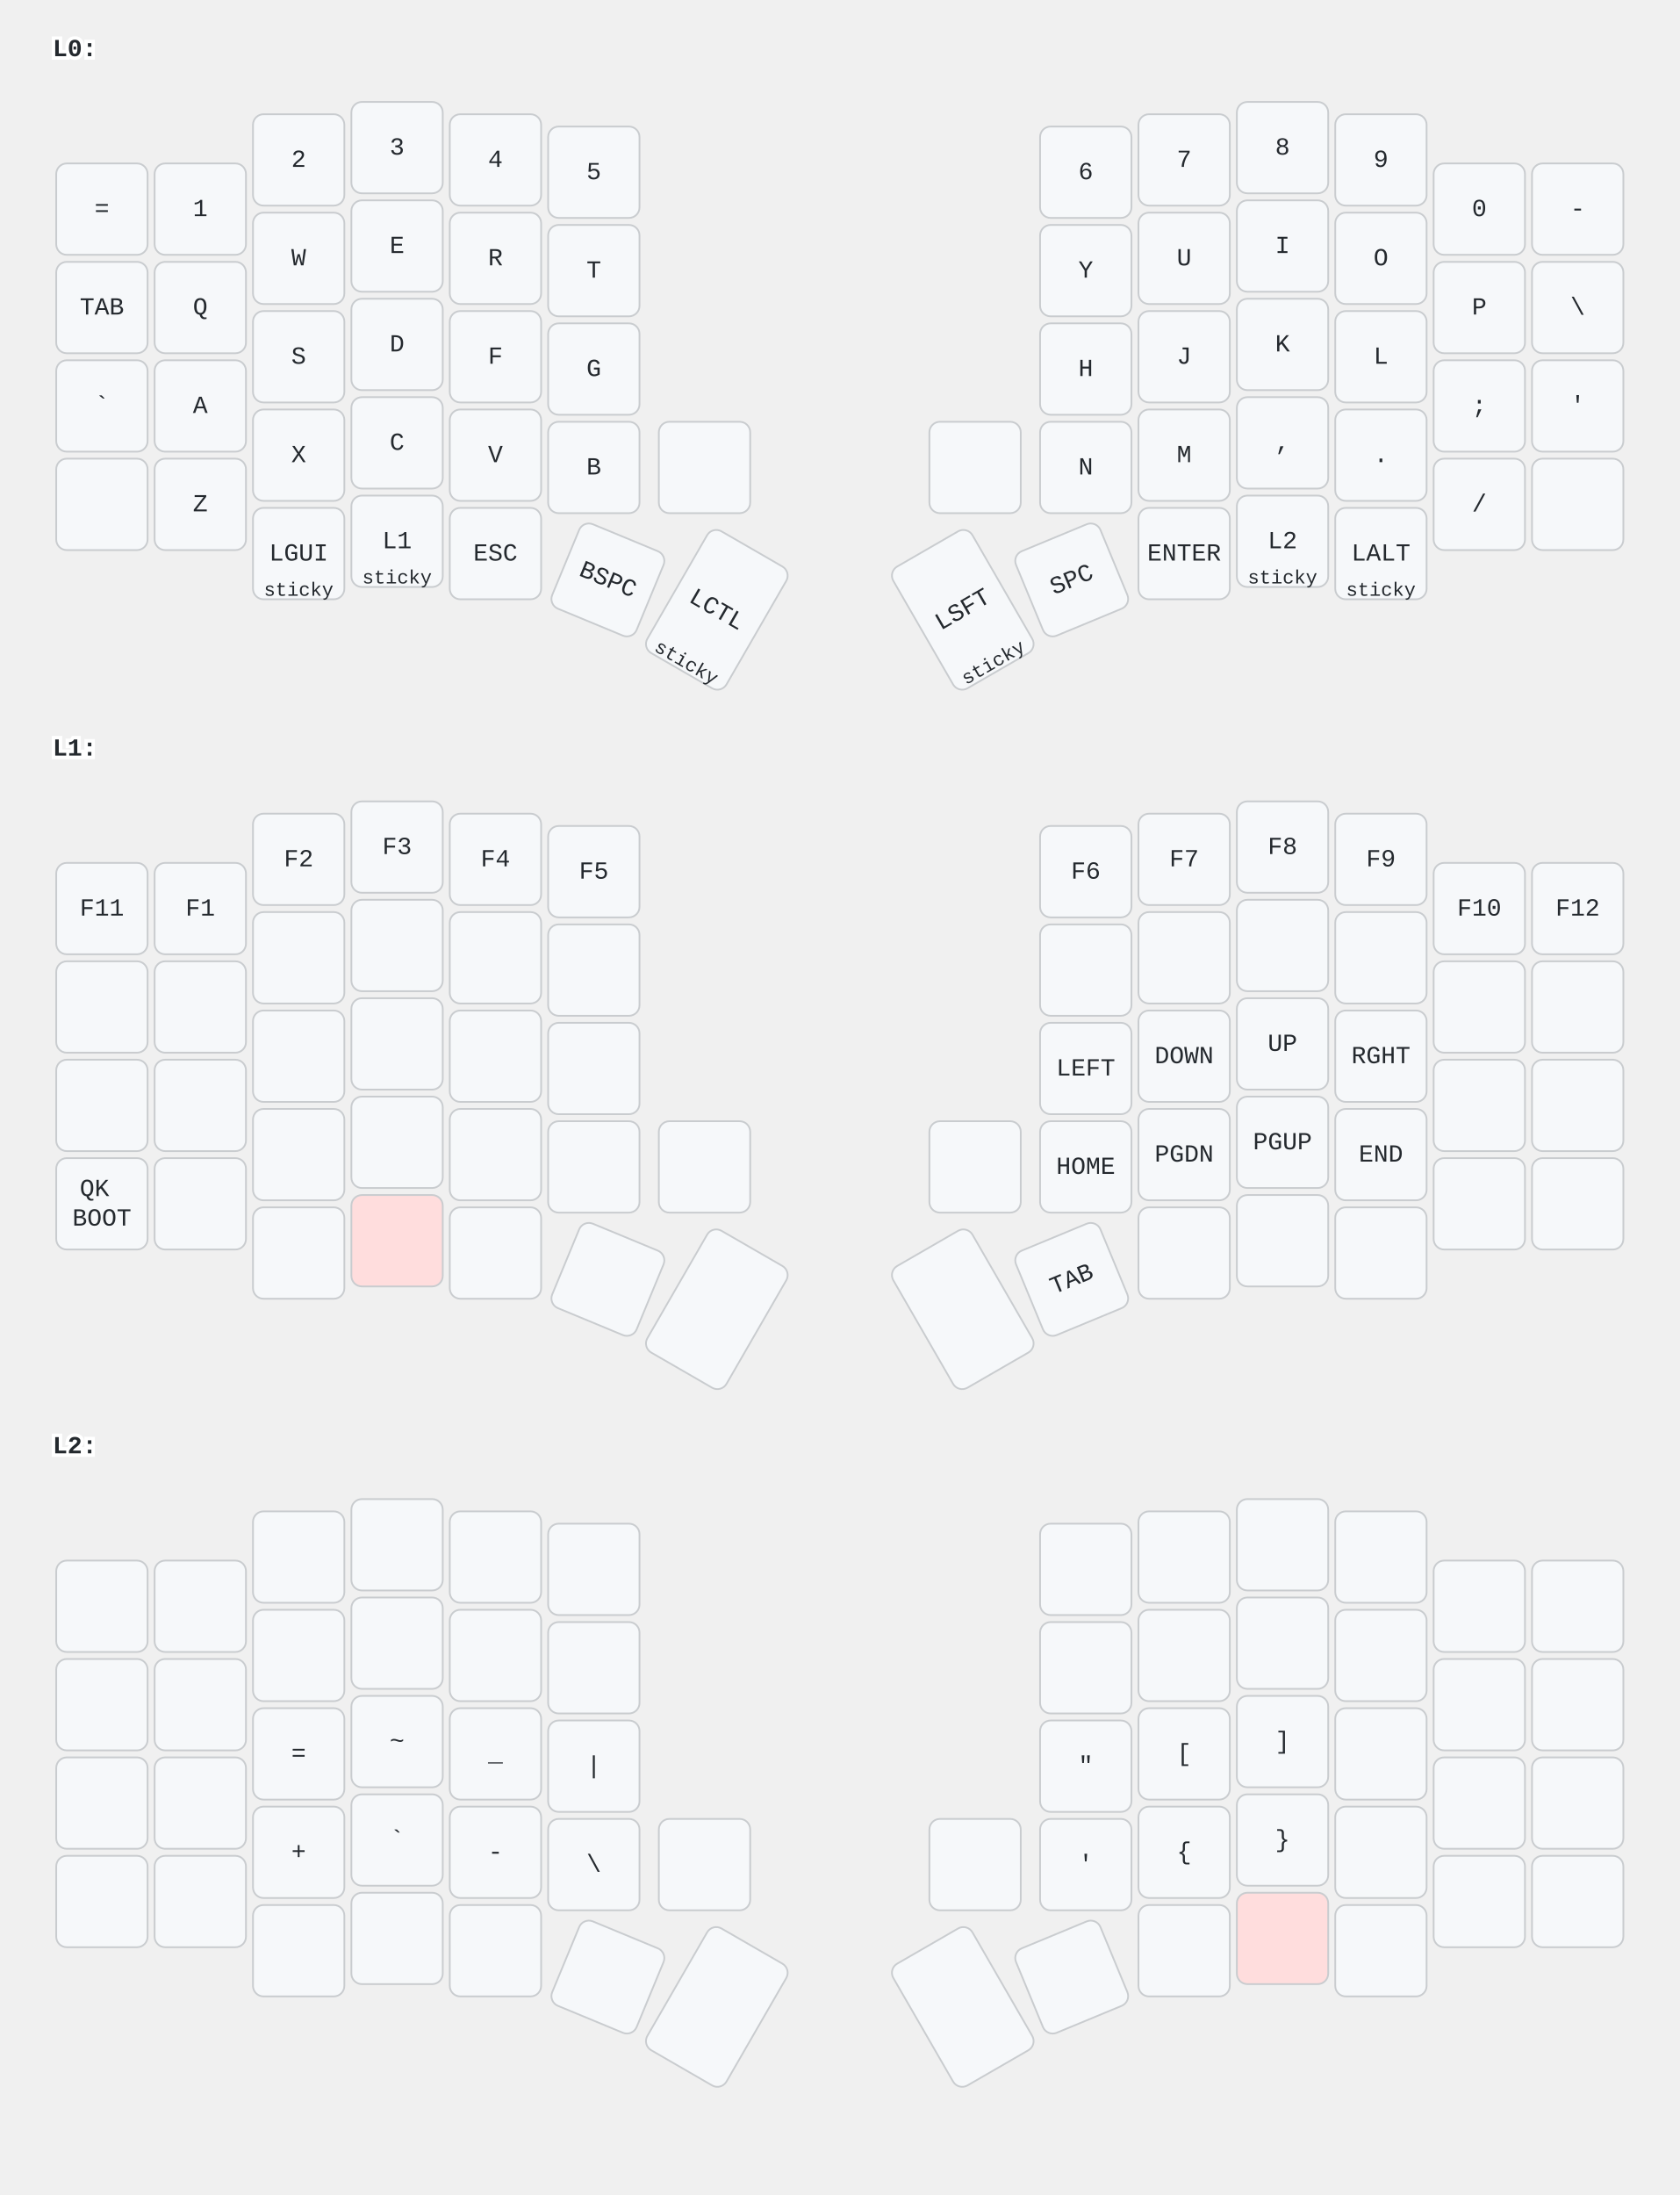
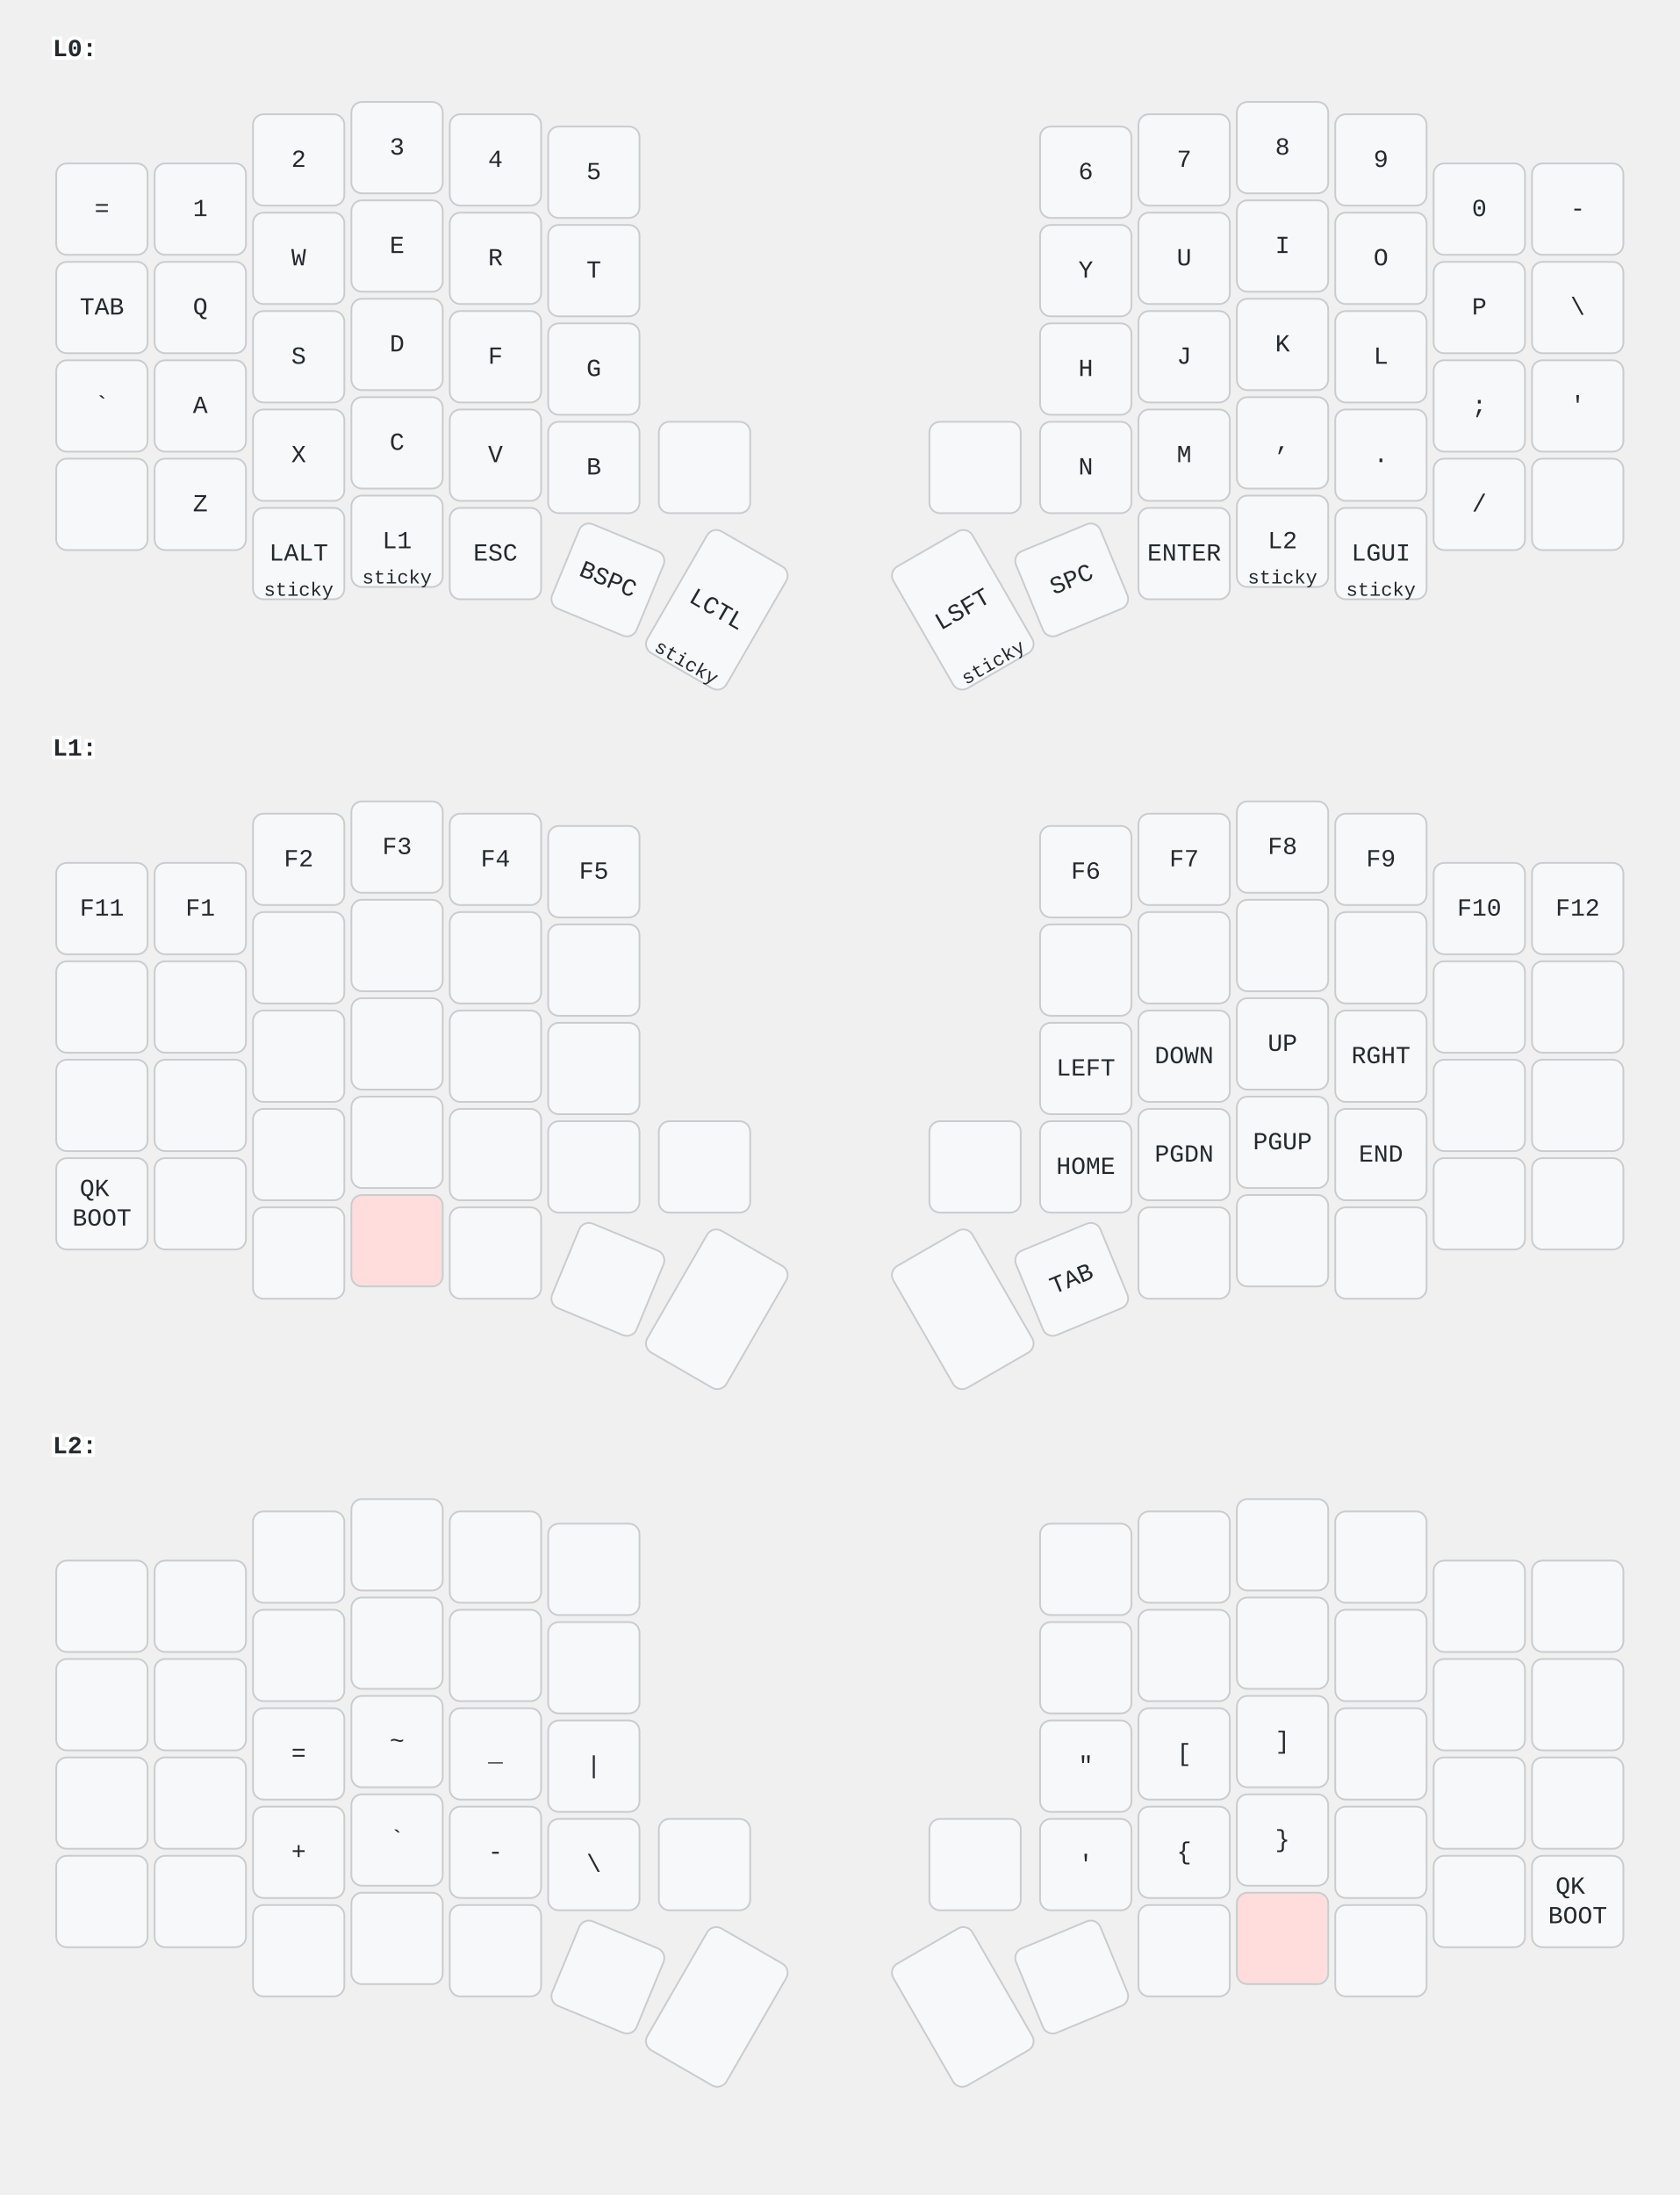
<svg xmlns="http://www.w3.org/2000/svg" width="956" height="1249" viewBox="0 0 956 1249" class="keymap">
  <style>/* inherit to force styles through use tags */
svg path {
    fill: inherit;
}

/* font and background color specifications */
svg.keymap {
    font-family: SFMono-Regular,Consolas,Liberation Mono,Menlo,monospace;
    font-size: 14px;
    font-kerning: normal;
    text-rendering: optimizeLegibility;
    fill: #24292e;
}

/* default key styling */
rect.key {
    fill: #f6f8fa;
}

rect.key, rect.combo {
    stroke: #c9cccf;
    stroke-width: 1;
}

/* default key side styling, only used is draw_key_sides is set */
rect.side {
    filter: brightness(90%);
}

/* color accent for combo boxes */
rect.combo, rect.combo-separate {
    fill: #cdf;
}

/* color accent for held keys */
rect.held, rect.combo.held {
    fill: #fdd;
}

/* color accent for ghost (optional) keys */
rect.ghost, rect.combo.ghost {
    stroke-dasharray: 4, 4;
    stroke-width: 2;
}

text {
    text-anchor: middle;
    dominant-baseline: middle;
}

/* styling for layer labels */
text.label {
    font-weight: bold;
    text-anchor: start;
    stroke: white;
    stroke-width: 4;
    paint-order: stroke;
}

/* styling for optional footer */
text.footer {
    text-anchor: end;
    dominant-baseline: auto;
    stroke: white;
    stroke-width: 4;
    paint-order: stroke;
}

/* styling for combo tap, and key hold/shifted label text */
text.combo, text.hold, text.shifted {
    font-size: 11px;
}

text.hold {
    text-anchor: middle;
    dominant-baseline: auto;
}

text.shifted {
    text-anchor: middle;
    dominant-baseline: hanging;
}

/* styling for hold/shifted label text in combo box */
text.combo.hold, text.combo.shifted {
    font-size: 8px;
}

/* lighter symbol for transparent keys */
text.trans {
    fill: #7b7e81;
}

/* styling for combo dendrons */
path.combo {
    stroke-width: 1;
    stroke: gray;
    fill: none;
}

/* Start Tabler Icons Cleanup */
/* cannot use height/width with glyphs */
.icon-tabler &gt; path {
    fill: inherit;
    stroke: inherit;
    stroke-width: 2;
}
/* hide tabler's default box */
.icon-tabler &gt; path[stroke="none"][fill="none"] {
    visibility: hidden;
}
/* End Tabler Icons Cleanup */
</style>
  <g transform="translate(30, 0)" class="layer-L0">
    <text x="0" y="28" class="label">L0:</text>
    <g transform="translate(0, 56)">
      <g transform="translate(28, 63)" class="key keypos-0">
        <rect rx="6" ry="6" x="-26" y="-26" width="52" height="52" class="key" />
        <text x="0" y="0" class="key tap">=</text>
      </g>
      <g transform="translate(84, 63)" class="key keypos-1">
        <rect rx="6" ry="6" x="-26" y="-26" width="52" height="52" class="key" />
        <text x="0" y="0" class="key tap">1</text>
      </g>
      <g transform="translate(140, 35)" class="key keypos-2">
        <rect rx="6" ry="6" x="-26" y="-26" width="52" height="52" class="key" />
        <text x="0" y="0" class="key tap">2</text>
      </g>
      <g transform="translate(196, 28)" class="key keypos-3">
        <rect rx="6" ry="6" x="-26" y="-26" width="52" height="52" class="key" />
        <text x="0" y="0" class="key tap">3</text>
      </g>
      <g transform="translate(252, 35)" class="key keypos-4">
        <rect rx="6" ry="6" x="-26" y="-26" width="52" height="52" class="key" />
        <text x="0" y="0" class="key tap">4</text>
      </g>
      <g transform="translate(308, 42)" class="key keypos-5">
        <rect rx="6" ry="6" x="-26" y="-26" width="52" height="52" class="key" />
        <text x="0" y="0" class="key tap">5</text>
      </g>
      <g transform="translate(588, 42)" class="key keypos-6">
        <rect rx="6" ry="6" x="-26" y="-26" width="52" height="52" class="key" />
        <text x="0" y="0" class="key tap">6</text>
      </g>
      <g transform="translate(644, 35)" class="key keypos-7">
        <rect rx="6" ry="6" x="-26" y="-26" width="52" height="52" class="key" />
        <text x="0" y="0" class="key tap">7</text>
      </g>
      <g transform="translate(700, 28)" class="key keypos-8">
        <rect rx="6" ry="6" x="-26" y="-26" width="52" height="52" class="key" />
        <text x="0" y="0" class="key tap">8</text>
      </g>
      <g transform="translate(756, 35)" class="key keypos-9">
        <rect rx="6" ry="6" x="-26" y="-26" width="52" height="52" class="key" />
        <text x="0" y="0" class="key tap">9</text>
      </g>
      <g transform="translate(812, 63)" class="key keypos-10">
        <rect rx="6" ry="6" x="-26" y="-26" width="52" height="52" class="key" />
        <text x="0" y="0" class="key tap">0</text>
      </g>
      <g transform="translate(868, 63)" class="key keypos-11">
        <rect rx="6" ry="6" x="-26" y="-26" width="52" height="52" class="key" />
        <text x="0" y="0" class="key tap">-</text>
      </g>
      <g transform="translate(28, 119)" class="key keypos-12">
        <rect rx="6" ry="6" x="-26" y="-26" width="52" height="52" class="key" />
        <text x="0" y="0" class="key tap">TAB</text>
      </g>
      <g transform="translate(84, 119)" class="key keypos-13">
        <rect rx="6" ry="6" x="-26" y="-26" width="52" height="52" class="key" />
        <text x="0" y="0" class="key tap">Q</text>
      </g>
      <g transform="translate(140, 91)" class="key keypos-14">
        <rect rx="6" ry="6" x="-26" y="-26" width="52" height="52" class="key" />
        <text x="0" y="0" class="key tap">W</text>
      </g>
      <g transform="translate(196, 84)" class="key keypos-15">
        <rect rx="6" ry="6" x="-26" y="-26" width="52" height="52" class="key" />
        <text x="0" y="0" class="key tap">E</text>
      </g>
      <g transform="translate(252, 91)" class="key keypos-16">
        <rect rx="6" ry="6" x="-26" y="-26" width="52" height="52" class="key" />
        <text x="0" y="0" class="key tap">R</text>
      </g>
      <g transform="translate(308, 98)" class="key keypos-17">
        <rect rx="6" ry="6" x="-26" y="-26" width="52" height="52" class="key" />
        <text x="0" y="0" class="key tap">T</text>
      </g>
      <g transform="translate(588, 98)" class="key keypos-18">
        <rect rx="6" ry="6" x="-26" y="-26" width="52" height="52" class="key" />
        <text x="0" y="0" class="key tap">Y</text>
      </g>
      <g transform="translate(644, 91)" class="key keypos-19">
        <rect rx="6" ry="6" x="-26" y="-26" width="52" height="52" class="key" />
        <text x="0" y="0" class="key tap">U</text>
      </g>
      <g transform="translate(700, 84)" class="key keypos-20">
        <rect rx="6" ry="6" x="-26" y="-26" width="52" height="52" class="key" />
        <text x="0" y="0" class="key tap">I</text>
      </g>
      <g transform="translate(756, 91)" class="key keypos-21">
        <rect rx="6" ry="6" x="-26" y="-26" width="52" height="52" class="key" />
        <text x="0" y="0" class="key tap">O</text>
      </g>
      <g transform="translate(812, 119)" class="key keypos-22">
        <rect rx="6" ry="6" x="-26" y="-26" width="52" height="52" class="key" />
        <text x="0" y="0" class="key tap">P</text>
      </g>
      <g transform="translate(868, 119)" class="key keypos-23">
        <rect rx="6" ry="6" x="-26" y="-26" width="52" height="52" class="key" />
        <text x="0" y="0" class="key tap">\</text>
      </g>
      <g transform="translate(28, 175)" class="key keypos-24">
        <rect rx="6" ry="6" x="-26" y="-26" width="52" height="52" class="key" />
        <text x="0" y="0" class="key tap">`</text>
      </g>
      <g transform="translate(84, 175)" class="key keypos-25">
        <rect rx="6" ry="6" x="-26" y="-26" width="52" height="52" class="key" />
        <text x="0" y="0" class="key tap">A</text>
      </g>
      <g transform="translate(140, 147)" class="key keypos-26">
        <rect rx="6" ry="6" x="-26" y="-26" width="52" height="52" class="key" />
        <text x="0" y="0" class="key tap">S</text>
      </g>
      <g transform="translate(196, 140)" class="key keypos-27">
        <rect rx="6" ry="6" x="-26" y="-26" width="52" height="52" class="key" />
        <text x="0" y="0" class="key tap">D</text>
      </g>
      <g transform="translate(252, 147)" class="key keypos-28">
        <rect rx="6" ry="6" x="-26" y="-26" width="52" height="52" class="key" />
        <text x="0" y="0" class="key tap">F</text>
      </g>
      <g transform="translate(308, 154)" class="key keypos-29">
        <rect rx="6" ry="6" x="-26" y="-26" width="52" height="52" class="key" />
        <text x="0" y="0" class="key tap">G</text>
      </g>
      <g transform="translate(588, 154)" class="key keypos-30">
        <rect rx="6" ry="6" x="-26" y="-26" width="52" height="52" class="key" />
        <text x="0" y="0" class="key tap">H</text>
      </g>
      <g transform="translate(644, 147)" class="key keypos-31">
        <rect rx="6" ry="6" x="-26" y="-26" width="52" height="52" class="key" />
        <text x="0" y="0" class="key tap">J</text>
      </g>
      <g transform="translate(700, 140)" class="key keypos-32">
        <rect rx="6" ry="6" x="-26" y="-26" width="52" height="52" class="key" />
        <text x="0" y="0" class="key tap">K</text>
      </g>
      <g transform="translate(756, 147)" class="key keypos-33">
        <rect rx="6" ry="6" x="-26" y="-26" width="52" height="52" class="key" />
        <text x="0" y="0" class="key tap">L</text>
      </g>
      <g transform="translate(812, 175)" class="key keypos-34">
        <rect rx="6" ry="6" x="-26" y="-26" width="52" height="52" class="key" />
        <text x="0" y="0" class="key tap">;</text>
      </g>
      <g transform="translate(868, 175)" class="key keypos-35">
        <rect rx="6" ry="6" x="-26" y="-26" width="52" height="52" class="key" />
        <text x="0" y="0" class="key tap">'</text>
      </g>
      <g transform="translate(28, 231)" class="key keypos-36">
        <rect rx="6" ry="6" x="-26" y="-26" width="52" height="52" class="key" />
      </g>
      <g transform="translate(84, 231)" class="key keypos-37">
        <rect rx="6" ry="6" x="-26" y="-26" width="52" height="52" class="key" />
        <text x="0" y="0" class="key tap">Z</text>
      </g>
      <g transform="translate(140, 203)" class="key keypos-38">
        <rect rx="6" ry="6" x="-26" y="-26" width="52" height="52" class="key" />
        <text x="0" y="0" class="key tap">X</text>
      </g>
      <g transform="translate(196, 196)" class="key keypos-39">
        <rect rx="6" ry="6" x="-26" y="-26" width="52" height="52" class="key" />
        <text x="0" y="0" class="key tap">C</text>
      </g>
      <g transform="translate(252, 203)" class="key keypos-40">
        <rect rx="6" ry="6" x="-26" y="-26" width="52" height="52" class="key" />
        <text x="0" y="0" class="key tap">V</text>
      </g>
      <g transform="translate(308, 210)" class="key keypos-41">
        <rect rx="6" ry="6" x="-26" y="-26" width="52" height="52" class="key" />
        <text x="0" y="0" class="key tap">B</text>
      </g>
      <g transform="translate(371, 210)" class="key keypos-42">
        <rect rx="6" ry="6" x="-26" y="-26" width="52" height="52" class="key" />
      </g>
      <g transform="translate(525, 210)" class="key keypos-43">
        <rect rx="6" ry="6" x="-26" y="-26" width="52" height="52" class="key" />
      </g>
      <g transform="translate(588, 210)" class="key keypos-44">
        <rect rx="6" ry="6" x="-26" y="-26" width="52" height="52" class="key" />
        <text x="0" y="0" class="key tap">N</text>
      </g>
      <g transform="translate(644, 203)" class="key keypos-45">
        <rect rx="6" ry="6" x="-26" y="-26" width="52" height="52" class="key" />
        <text x="0" y="0" class="key tap">M</text>
      </g>
      <g transform="translate(700, 196)" class="key keypos-46">
        <rect rx="6" ry="6" x="-26" y="-26" width="52" height="52" class="key" />
        <text x="0" y="0" class="key tap">,</text>
      </g>
      <g transform="translate(756, 203)" class="key keypos-47">
        <rect rx="6" ry="6" x="-26" y="-26" width="52" height="52" class="key" />
        <text x="0" y="0" class="key tap">.</text>
      </g>
      <g transform="translate(812, 231)" class="key keypos-48">
        <rect rx="6" ry="6" x="-26" y="-26" width="52" height="52" class="key" />
        <text x="0" y="0" class="key tap">/</text>
      </g>
      <g transform="translate(868, 231)" class="key keypos-49">
        <rect rx="6" ry="6" x="-26" y="-26" width="52" height="52" class="key" />
      </g>
      <g transform="translate(140, 259)" class="key keypos-50">
        <rect rx="6" ry="6" x="-26" y="-26" width="52" height="52" class="key" />
-         <text x="0" y="0" class="key tap">LGUI</text>
+         <text x="0" y="0" class="key tap">LALT</text>
        <text x="0" y="24" class="key hold">sticky</text>
      </g>
      <g transform="translate(196, 252)" class="key keypos-51">
        <rect rx="6" ry="6" x="-26" y="-26" width="52" height="52" class="key" />
        <text x="0" y="0" class="key tap">L1</text>
        <text x="0" y="24" class="key hold">sticky</text>
      </g>
      <g transform="translate(252, 259)" class="key keypos-52">
        <rect rx="6" ry="6" x="-26" y="-26" width="52" height="52" class="key" />
        <text x="0" y="0" class="key tap">ESC</text>
      </g>
      <g transform="translate(316, 274) rotate(22.5)" class="key keypos-53">
        <rect rx="6" ry="6" x="-26" y="-26" width="52" height="52" class="key" />
        <text x="0" y="0" class="key tap">BSPC</text>
      </g>
      <g transform="translate(378, 291) rotate(30.0)" class="key keypos-54">
        <rect rx="6" ry="6" x="-26" y="-40" width="52" height="80" class="key" />
        <text x="0" y="0" class="key tap">LCTL</text>
        <text x="0" y="38" class="key hold">sticky</text>
      </g>
      <g transform="translate(518, 291) rotate(-30.0)" class="key keypos-55">
        <rect rx="6" ry="6" x="-26" y="-40" width="52" height="80" class="key" />
        <text x="0" y="0" class="key tap">LSFT</text>
        <text x="0" y="38" class="key hold">sticky</text>
      </g>
      <g transform="translate(580, 274) rotate(-22.5)" class="key keypos-56">
        <rect rx="6" ry="6" x="-26" y="-26" width="52" height="52" class="key" />
        <text x="0" y="0" class="key tap">SPC</text>
      </g>
      <g transform="translate(644, 259)" class="key keypos-57">
        <rect rx="6" ry="6" x="-26" y="-26" width="52" height="52" class="key" />
        <text x="0" y="0" class="key tap">ENTER</text>
      </g>
      <g transform="translate(700, 252)" class="key keypos-58">
        <rect rx="6" ry="6" x="-26" y="-26" width="52" height="52" class="key" />
        <text x="0" y="0" class="key tap">L2</text>
        <text x="0" y="24" class="key hold">sticky</text>
      </g>
      <g transform="translate(756, 259)" class="key keypos-59">
        <rect rx="6" ry="6" x="-26" y="-26" width="52" height="52" class="key" />
-         <text x="0" y="0" class="key tap">LALT</text>
+         <text x="0" y="0" class="key tap">LGUI</text>
        <text x="0" y="24" class="key hold">sticky</text>
      </g>
    </g>
  </g>
  <g transform="translate(30, 398)" class="layer-L1">
    <text x="0" y="28" class="label">L1:</text>
    <g transform="translate(0, 56)">
      <g transform="translate(28, 63)" class="key keypos-0">
        <rect rx="6" ry="6" x="-26" y="-26" width="52" height="52" class="key" />
        <text x="0" y="0" class="key tap">F11</text>
      </g>
      <g transform="translate(84, 63)" class="key keypos-1">
        <rect rx="6" ry="6" x="-26" y="-26" width="52" height="52" class="key" />
        <text x="0" y="0" class="key tap">F1</text>
      </g>
      <g transform="translate(140, 35)" class="key keypos-2">
        <rect rx="6" ry="6" x="-26" y="-26" width="52" height="52" class="key" />
        <text x="0" y="0" class="key tap">F2</text>
      </g>
      <g transform="translate(196, 28)" class="key keypos-3">
        <rect rx="6" ry="6" x="-26" y="-26" width="52" height="52" class="key" />
        <text x="0" y="0" class="key tap">F3</text>
      </g>
      <g transform="translate(252, 35)" class="key keypos-4">
        <rect rx="6" ry="6" x="-26" y="-26" width="52" height="52" class="key" />
        <text x="0" y="0" class="key tap">F4</text>
      </g>
      <g transform="translate(308, 42)" class="key keypos-5">
        <rect rx="6" ry="6" x="-26" y="-26" width="52" height="52" class="key" />
        <text x="0" y="0" class="key tap">F5</text>
      </g>
      <g transform="translate(588, 42)" class="key keypos-6">
        <rect rx="6" ry="6" x="-26" y="-26" width="52" height="52" class="key" />
        <text x="0" y="0" class="key tap">F6</text>
      </g>
      <g transform="translate(644, 35)" class="key keypos-7">
        <rect rx="6" ry="6" x="-26" y="-26" width="52" height="52" class="key" />
        <text x="0" y="0" class="key tap">F7</text>
      </g>
      <g transform="translate(700, 28)" class="key keypos-8">
        <rect rx="6" ry="6" x="-26" y="-26" width="52" height="52" class="key" />
        <text x="0" y="0" class="key tap">F8</text>
      </g>
      <g transform="translate(756, 35)" class="key keypos-9">
        <rect rx="6" ry="6" x="-26" y="-26" width="52" height="52" class="key" />
        <text x="0" y="0" class="key tap">F9</text>
      </g>
      <g transform="translate(812, 63)" class="key keypos-10">
        <rect rx="6" ry="6" x="-26" y="-26" width="52" height="52" class="key" />
        <text x="0" y="0" class="key tap">F10</text>
      </g>
      <g transform="translate(868, 63)" class="key keypos-11">
        <rect rx="6" ry="6" x="-26" y="-26" width="52" height="52" class="key" />
        <text x="0" y="0" class="key tap">F12</text>
      </g>
      <g transform="translate(28, 119)" class="key keypos-12">
        <rect rx="6" ry="6" x="-26" y="-26" width="52" height="52" class="key" />
      </g>
      <g transform="translate(84, 119)" class="key keypos-13">
        <rect rx="6" ry="6" x="-26" y="-26" width="52" height="52" class="key" />
      </g>
      <g transform="translate(140, 91)" class="key keypos-14">
        <rect rx="6" ry="6" x="-26" y="-26" width="52" height="52" class="key" />
      </g>
      <g transform="translate(196, 84)" class="key keypos-15">
        <rect rx="6" ry="6" x="-26" y="-26" width="52" height="52" class="key" />
      </g>
      <g transform="translate(252, 91)" class="key keypos-16">
        <rect rx="6" ry="6" x="-26" y="-26" width="52" height="52" class="key" />
      </g>
      <g transform="translate(308, 98)" class="key keypos-17">
        <rect rx="6" ry="6" x="-26" y="-26" width="52" height="52" class="key" />
      </g>
      <g transform="translate(588, 98)" class="key keypos-18">
        <rect rx="6" ry="6" x="-26" y="-26" width="52" height="52" class="key" />
      </g>
      <g transform="translate(644, 91)" class="key keypos-19">
        <rect rx="6" ry="6" x="-26" y="-26" width="52" height="52" class="key" />
      </g>
      <g transform="translate(700, 84)" class="key keypos-20">
        <rect rx="6" ry="6" x="-26" y="-26" width="52" height="52" class="key" />
      </g>
      <g transform="translate(756, 91)" class="key keypos-21">
        <rect rx="6" ry="6" x="-26" y="-26" width="52" height="52" class="key" />
      </g>
      <g transform="translate(812, 119)" class="key keypos-22">
        <rect rx="6" ry="6" x="-26" y="-26" width="52" height="52" class="key" />
      </g>
      <g transform="translate(868, 119)" class="key keypos-23">
        <rect rx="6" ry="6" x="-26" y="-26" width="52" height="52" class="key" />
      </g>
      <g transform="translate(28, 175)" class="key keypos-24">
        <rect rx="6" ry="6" x="-26" y="-26" width="52" height="52" class="key" />
      </g>
      <g transform="translate(84, 175)" class="key keypos-25">
        <rect rx="6" ry="6" x="-26" y="-26" width="52" height="52" class="key" />
      </g>
      <g transform="translate(140, 147)" class="key keypos-26">
        <rect rx="6" ry="6" x="-26" y="-26" width="52" height="52" class="key" />
      </g>
      <g transform="translate(196, 140)" class="key keypos-27">
        <rect rx="6" ry="6" x="-26" y="-26" width="52" height="52" class="key" />
      </g>
      <g transform="translate(252, 147)" class="key keypos-28">
        <rect rx="6" ry="6" x="-26" y="-26" width="52" height="52" class="key" />
      </g>
      <g transform="translate(308, 154)" class="key keypos-29">
        <rect rx="6" ry="6" x="-26" y="-26" width="52" height="52" class="key" />
      </g>
      <g transform="translate(588, 154)" class="key keypos-30">
        <rect rx="6" ry="6" x="-26" y="-26" width="52" height="52" class="key" />
        <text x="0" y="0" class="key tap">LEFT</text>
      </g>
      <g transform="translate(644, 147)" class="key keypos-31">
        <rect rx="6" ry="6" x="-26" y="-26" width="52" height="52" class="key" />
        <text x="0" y="0" class="key tap">DOWN</text>
      </g>
      <g transform="translate(700, 140)" class="key keypos-32">
        <rect rx="6" ry="6" x="-26" y="-26" width="52" height="52" class="key" />
        <text x="0" y="0" class="key tap">UP</text>
      </g>
      <g transform="translate(756, 147)" class="key keypos-33">
        <rect rx="6" ry="6" x="-26" y="-26" width="52" height="52" class="key" />
        <text x="0" y="0" class="key tap">RGHT</text>
      </g>
      <g transform="translate(812, 175)" class="key keypos-34">
        <rect rx="6" ry="6" x="-26" y="-26" width="52" height="52" class="key" />
      </g>
      <g transform="translate(868, 175)" class="key keypos-35">
        <rect rx="6" ry="6" x="-26" y="-26" width="52" height="52" class="key" />
      </g>
      <g transform="translate(28, 231)" class="key keypos-36">
        <rect rx="6" ry="6" x="-26" y="-26" width="52" height="52" class="key" />
        <text x="0" y="0" class="key tap">
          <tspan x="0" dy="-0.6em">QK</tspan>
          <tspan x="0" dy="1.2em">BOOT</tspan>
        </text>
      </g>
      <g transform="translate(84, 231)" class="key keypos-37">
        <rect rx="6" ry="6" x="-26" y="-26" width="52" height="52" class="key" />
      </g>
      <g transform="translate(140, 203)" class="key keypos-38">
        <rect rx="6" ry="6" x="-26" y="-26" width="52" height="52" class="key" />
      </g>
      <g transform="translate(196, 196)" class="key keypos-39">
        <rect rx="6" ry="6" x="-26" y="-26" width="52" height="52" class="key" />
      </g>
      <g transform="translate(252, 203)" class="key keypos-40">
        <rect rx="6" ry="6" x="-26" y="-26" width="52" height="52" class="key" />
      </g>
      <g transform="translate(308, 210)" class="key keypos-41">
        <rect rx="6" ry="6" x="-26" y="-26" width="52" height="52" class="key" />
      </g>
      <g transform="translate(371, 210)" class="key keypos-42">
        <rect rx="6" ry="6" x="-26" y="-26" width="52" height="52" class="key" />
      </g>
      <g transform="translate(525, 210)" class="key keypos-43">
        <rect rx="6" ry="6" x="-26" y="-26" width="52" height="52" class="key" />
      </g>
      <g transform="translate(588, 210)" class="key keypos-44">
        <rect rx="6" ry="6" x="-26" y="-26" width="52" height="52" class="key" />
        <text x="0" y="0" class="key tap">HOME</text>
      </g>
      <g transform="translate(644, 203)" class="key keypos-45">
        <rect rx="6" ry="6" x="-26" y="-26" width="52" height="52" class="key" />
        <text x="0" y="0" class="key tap">PGDN</text>
      </g>
      <g transform="translate(700, 196)" class="key keypos-46">
        <rect rx="6" ry="6" x="-26" y="-26" width="52" height="52" class="key" />
        <text x="0" y="0" class="key tap">PGUP</text>
      </g>
      <g transform="translate(756, 203)" class="key keypos-47">
        <rect rx="6" ry="6" x="-26" y="-26" width="52" height="52" class="key" />
        <text x="0" y="0" class="key tap">END</text>
      </g>
      <g transform="translate(812, 231)" class="key keypos-48">
        <rect rx="6" ry="6" x="-26" y="-26" width="52" height="52" class="key" />
      </g>
      <g transform="translate(868, 231)" class="key keypos-49">
        <rect rx="6" ry="6" x="-26" y="-26" width="52" height="52" class="key" />
      </g>
      <g transform="translate(140, 259)" class="key keypos-50">
        <rect rx="6" ry="6" x="-26" y="-26" width="52" height="52" class="key" />
      </g>
      <g transform="translate(196, 252)" class="key held keypos-51">
        <rect rx="6" ry="6" x="-26" y="-26" width="52" height="52" class="key held" />
      </g>
      <g transform="translate(252, 259)" class="key keypos-52">
        <rect rx="6" ry="6" x="-26" y="-26" width="52" height="52" class="key" />
      </g>
      <g transform="translate(316, 274) rotate(22.5)" class="key keypos-53">
        <rect rx="6" ry="6" x="-26" y="-26" width="52" height="52" class="key" />
      </g>
      <g transform="translate(378, 291) rotate(30.0)" class="key keypos-54">
        <rect rx="6" ry="6" x="-26" y="-40" width="52" height="80" class="key" />
      </g>
      <g transform="translate(518, 291) rotate(-30.0)" class="key keypos-55">
        <rect rx="6" ry="6" x="-26" y="-40" width="52" height="80" class="key" />
      </g>
      <g transform="translate(580, 274) rotate(-22.5)" class="key keypos-56">
        <rect rx="6" ry="6" x="-26" y="-26" width="52" height="52" class="key" />
        <text x="0" y="0" class="key tap">TAB</text>
      </g>
      <g transform="translate(644, 259)" class="key keypos-57">
        <rect rx="6" ry="6" x="-26" y="-26" width="52" height="52" class="key" />
      </g>
      <g transform="translate(700, 252)" class="key keypos-58">
        <rect rx="6" ry="6" x="-26" y="-26" width="52" height="52" class="key" />
      </g>
      <g transform="translate(756, 259)" class="key keypos-59">
        <rect rx="6" ry="6" x="-26" y="-26" width="52" height="52" class="key" />
      </g>
    </g>
  </g>
  <g transform="translate(30, 795)" class="layer-L2">
    <text x="0" y="28" class="label">L2:</text>
    <g transform="translate(0, 56)">
      <g transform="translate(28, 63)" class="key keypos-0">
        <rect rx="6" ry="6" x="-26" y="-26" width="52" height="52" class="key" />
      </g>
      <g transform="translate(84, 63)" class="key keypos-1">
        <rect rx="6" ry="6" x="-26" y="-26" width="52" height="52" class="key" />
      </g>
      <g transform="translate(140, 35)" class="key keypos-2">
        <rect rx="6" ry="6" x="-26" y="-26" width="52" height="52" class="key" />
      </g>
      <g transform="translate(196, 28)" class="key keypos-3">
        <rect rx="6" ry="6" x="-26" y="-26" width="52" height="52" class="key" />
      </g>
      <g transform="translate(252, 35)" class="key keypos-4">
        <rect rx="6" ry="6" x="-26" y="-26" width="52" height="52" class="key" />
      </g>
      <g transform="translate(308, 42)" class="key keypos-5">
        <rect rx="6" ry="6" x="-26" y="-26" width="52" height="52" class="key" />
      </g>
      <g transform="translate(588, 42)" class="key keypos-6">
        <rect rx="6" ry="6" x="-26" y="-26" width="52" height="52" class="key" />
      </g>
      <g transform="translate(644, 35)" class="key keypos-7">
        <rect rx="6" ry="6" x="-26" y="-26" width="52" height="52" class="key" />
      </g>
      <g transform="translate(700, 28)" class="key keypos-8">
        <rect rx="6" ry="6" x="-26" y="-26" width="52" height="52" class="key" />
      </g>
      <g transform="translate(756, 35)" class="key keypos-9">
        <rect rx="6" ry="6" x="-26" y="-26" width="52" height="52" class="key" />
      </g>
      <g transform="translate(812, 63)" class="key keypos-10">
        <rect rx="6" ry="6" x="-26" y="-26" width="52" height="52" class="key" />
      </g>
      <g transform="translate(868, 63)" class="key keypos-11">
        <rect rx="6" ry="6" x="-26" y="-26" width="52" height="52" class="key" />
      </g>
      <g transform="translate(28, 119)" class="key keypos-12">
        <rect rx="6" ry="6" x="-26" y="-26" width="52" height="52" class="key" />
      </g>
      <g transform="translate(84, 119)" class="key keypos-13">
        <rect rx="6" ry="6" x="-26" y="-26" width="52" height="52" class="key" />
      </g>
      <g transform="translate(140, 91)" class="key keypos-14">
        <rect rx="6" ry="6" x="-26" y="-26" width="52" height="52" class="key" />
      </g>
      <g transform="translate(196, 84)" class="key keypos-15">
        <rect rx="6" ry="6" x="-26" y="-26" width="52" height="52" class="key" />
      </g>
      <g transform="translate(252, 91)" class="key keypos-16">
        <rect rx="6" ry="6" x="-26" y="-26" width="52" height="52" class="key" />
      </g>
      <g transform="translate(308, 98)" class="key keypos-17">
        <rect rx="6" ry="6" x="-26" y="-26" width="52" height="52" class="key" />
      </g>
      <g transform="translate(588, 98)" class="key keypos-18">
        <rect rx="6" ry="6" x="-26" y="-26" width="52" height="52" class="key" />
      </g>
      <g transform="translate(644, 91)" class="key keypos-19">
        <rect rx="6" ry="6" x="-26" y="-26" width="52" height="52" class="key" />
      </g>
      <g transform="translate(700, 84)" class="key keypos-20">
        <rect rx="6" ry="6" x="-26" y="-26" width="52" height="52" class="key" />
      </g>
      <g transform="translate(756, 91)" class="key keypos-21">
        <rect rx="6" ry="6" x="-26" y="-26" width="52" height="52" class="key" />
      </g>
      <g transform="translate(812, 119)" class="key keypos-22">
        <rect rx="6" ry="6" x="-26" y="-26" width="52" height="52" class="key" />
      </g>
      <g transform="translate(868, 119)" class="key keypos-23">
        <rect rx="6" ry="6" x="-26" y="-26" width="52" height="52" class="key" />
      </g>
      <g transform="translate(28, 175)" class="key keypos-24">
        <rect rx="6" ry="6" x="-26" y="-26" width="52" height="52" class="key" />
      </g>
      <g transform="translate(84, 175)" class="key keypos-25">
        <rect rx="6" ry="6" x="-26" y="-26" width="52" height="52" class="key" />
      </g>
      <g transform="translate(140, 147)" class="key keypos-26">
        <rect rx="6" ry="6" x="-26" y="-26" width="52" height="52" class="key" />
        <text x="0" y="0" class="key tap">=</text>
      </g>
      <g transform="translate(196, 140)" class="key keypos-27">
        <rect rx="6" ry="6" x="-26" y="-26" width="52" height="52" class="key" />
        <text x="0" y="0" class="key tap">~</text>
      </g>
      <g transform="translate(252, 147)" class="key keypos-28">
        <rect rx="6" ry="6" x="-26" y="-26" width="52" height="52" class="key" />
        <text x="0" y="0" class="key tap">_</text>
      </g>
      <g transform="translate(308, 154)" class="key keypos-29">
        <rect rx="6" ry="6" x="-26" y="-26" width="52" height="52" class="key" />
        <text x="0" y="0" class="key tap">|</text>
      </g>
      <g transform="translate(588, 154)" class="key keypos-30">
        <rect rx="6" ry="6" x="-26" y="-26" width="52" height="52" class="key" />
        <text x="0" y="0" class="key tap">"</text>
      </g>
      <g transform="translate(644, 147)" class="key keypos-31">
        <rect rx="6" ry="6" x="-26" y="-26" width="52" height="52" class="key" />
        <text x="0" y="0" class="key tap">[</text>
      </g>
      <g transform="translate(700, 140)" class="key keypos-32">
        <rect rx="6" ry="6" x="-26" y="-26" width="52" height="52" class="key" />
        <text x="0" y="0" class="key tap">]</text>
      </g>
      <g transform="translate(756, 147)" class="key keypos-33">
        <rect rx="6" ry="6" x="-26" y="-26" width="52" height="52" class="key" />
      </g>
      <g transform="translate(812, 175)" class="key keypos-34">
        <rect rx="6" ry="6" x="-26" y="-26" width="52" height="52" class="key" />
      </g>
      <g transform="translate(868, 175)" class="key keypos-35">
        <rect rx="6" ry="6" x="-26" y="-26" width="52" height="52" class="key" />
      </g>
      <g transform="translate(28, 231)" class="key keypos-36">
        <rect rx="6" ry="6" x="-26" y="-26" width="52" height="52" class="key" />
      </g>
      <g transform="translate(84, 231)" class="key keypos-37">
        <rect rx="6" ry="6" x="-26" y="-26" width="52" height="52" class="key" />
      </g>
      <g transform="translate(140, 203)" class="key keypos-38">
        <rect rx="6" ry="6" x="-26" y="-26" width="52" height="52" class="key" />
        <text x="0" y="0" class="key tap">+</text>
      </g>
      <g transform="translate(196, 196)" class="key keypos-39">
        <rect rx="6" ry="6" x="-26" y="-26" width="52" height="52" class="key" />
        <text x="0" y="0" class="key tap">`</text>
      </g>
      <g transform="translate(252, 203)" class="key keypos-40">
        <rect rx="6" ry="6" x="-26" y="-26" width="52" height="52" class="key" />
        <text x="0" y="0" class="key tap">-</text>
      </g>
      <g transform="translate(308, 210)" class="key keypos-41">
        <rect rx="6" ry="6" x="-26" y="-26" width="52" height="52" class="key" />
        <text x="0" y="0" class="key tap">\</text>
      </g>
      <g transform="translate(371, 210)" class="key keypos-42">
        <rect rx="6" ry="6" x="-26" y="-26" width="52" height="52" class="key" />
      </g>
      <g transform="translate(525, 210)" class="key keypos-43">
        <rect rx="6" ry="6" x="-26" y="-26" width="52" height="52" class="key" />
      </g>
      <g transform="translate(588, 210)" class="key keypos-44">
        <rect rx="6" ry="6" x="-26" y="-26" width="52" height="52" class="key" />
        <text x="0" y="0" class="key tap">'</text>
      </g>
      <g transform="translate(644, 203)" class="key keypos-45">
        <rect rx="6" ry="6" x="-26" y="-26" width="52" height="52" class="key" />
        <text x="0" y="0" class="key tap">{</text>
      </g>
      <g transform="translate(700, 196)" class="key keypos-46">
        <rect rx="6" ry="6" x="-26" y="-26" width="52" height="52" class="key" />
        <text x="0" y="0" class="key tap">}</text>
      </g>
      <g transform="translate(756, 203)" class="key keypos-47">
        <rect rx="6" ry="6" x="-26" y="-26" width="52" height="52" class="key" />
      </g>
      <g transform="translate(812, 231)" class="key keypos-48">
        <rect rx="6" ry="6" x="-26" y="-26" width="52" height="52" class="key" />
      </g>
      <g transform="translate(868, 231)" class="key keypos-49">
        <rect rx="6" ry="6" x="-26" y="-26" width="52" height="52" class="key" />
+         <text x="0" y="0" class="key tap">
+           <tspan x="0" dy="-0.6em">QK</tspan>
+           <tspan x="0" dy="1.2em">BOOT</tspan>
+         </text>
      </g>
      <g transform="translate(140, 259)" class="key keypos-50">
        <rect rx="6" ry="6" x="-26" y="-26" width="52" height="52" class="key" />
      </g>
      <g transform="translate(196, 252)" class="key keypos-51">
        <rect rx="6" ry="6" x="-26" y="-26" width="52" height="52" class="key" />
      </g>
      <g transform="translate(252, 259)" class="key keypos-52">
        <rect rx="6" ry="6" x="-26" y="-26" width="52" height="52" class="key" />
      </g>
      <g transform="translate(316, 274) rotate(22.5)" class="key keypos-53">
        <rect rx="6" ry="6" x="-26" y="-26" width="52" height="52" class="key" />
      </g>
      <g transform="translate(378, 291) rotate(30.0)" class="key keypos-54">
        <rect rx="6" ry="6" x="-26" y="-40" width="52" height="80" class="key" />
      </g>
      <g transform="translate(518, 291) rotate(-30.0)" class="key keypos-55">
        <rect rx="6" ry="6" x="-26" y="-40" width="52" height="80" class="key" />
      </g>
      <g transform="translate(580, 274) rotate(-22.5)" class="key keypos-56">
        <rect rx="6" ry="6" x="-26" y="-26" width="52" height="52" class="key" />
      </g>
      <g transform="translate(644, 259)" class="key keypos-57">
        <rect rx="6" ry="6" x="-26" y="-26" width="52" height="52" class="key" />
      </g>
      <g transform="translate(700, 252)" class="key held keypos-58">
        <rect rx="6" ry="6" x="-26" y="-26" width="52" height="52" class="key held" />
      </g>
      <g transform="translate(756, 259)" class="key keypos-59">
        <rect rx="6" ry="6" x="-26" y="-26" width="52" height="52" class="key" />
      </g>
    </g>
  </g>
</svg>
